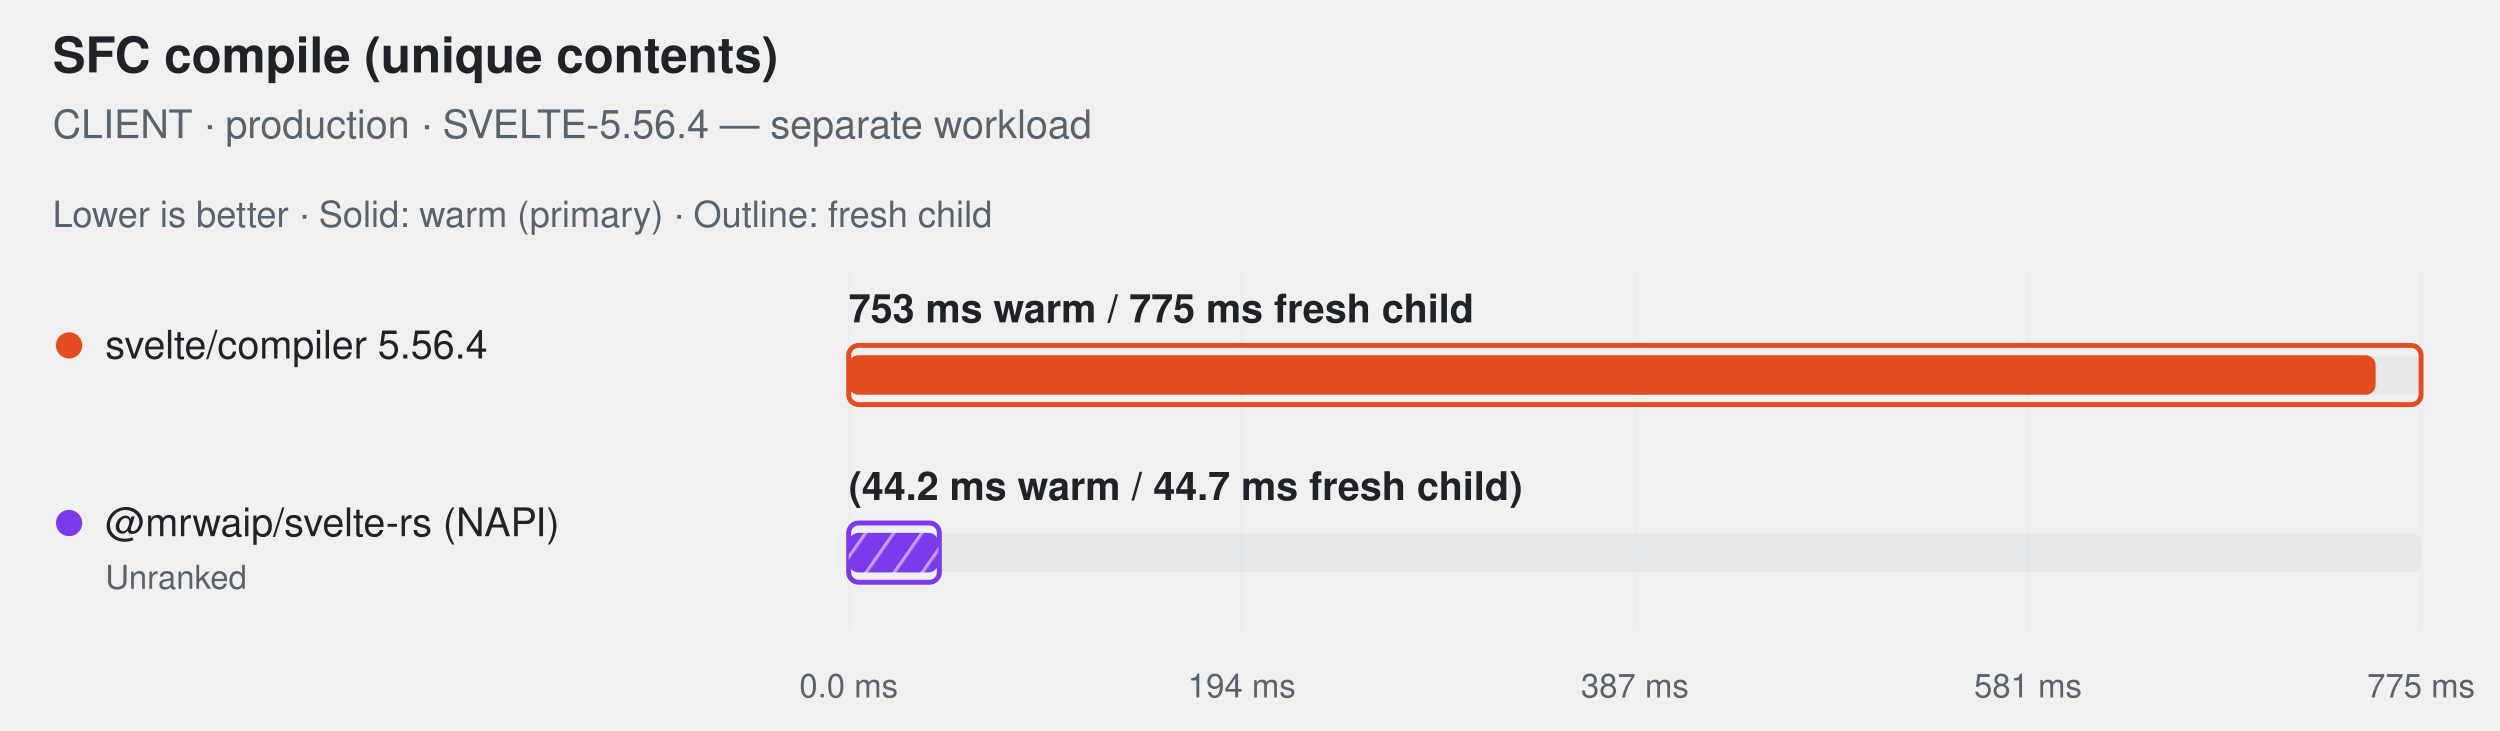
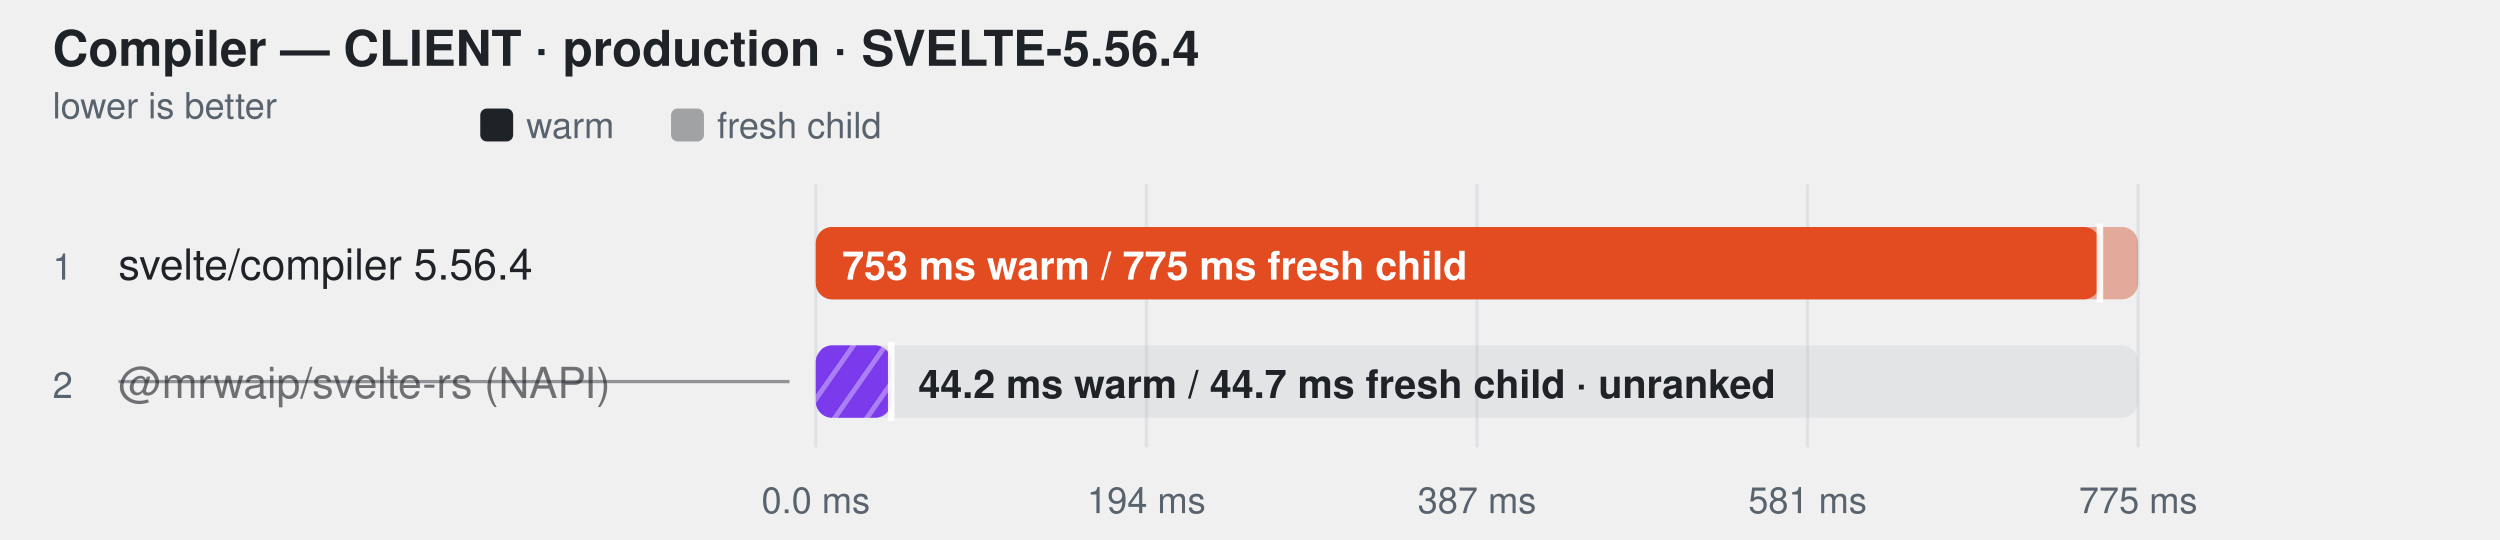
- <svg xmlns="http://www.w3.org/2000/svg" width="760" height="222" viewBox="0 0 760 222" role="img" aria-label="SFC compile (unique contents)">
-   <style>text{font-family:-apple-system,BlinkMacSystemFont,"Segoe UI",Helvetica,Arial,sans-serif;}</style>
-   <text x="16" y="22" fill="#1f2328" font-size="15" font-weight="600">SFC compile (unique contents)</text>
-   <text x="16" y="42" fill="#59636e" font-size="12">CLIENT · production · SVELTE-5.56.4 — separate workload</text>
-   <text x="16" y="69" fill="#59636e" font-size="11">Lower is better · Solid: warm (primary) · Outline: fresh child</text>
-   <line x1="258" y1="82" x2="258" y2="192" stroke="#eaeef2" />
-   <text x="258" y="212" fill="#59636e" font-size="10" text-anchor="middle">0.0 ms</text>
-   <line x1="377.5" y1="82" x2="377.5" y2="192" stroke="#eaeef2" />
-   <text x="377.5" y="212" fill="#59636e" font-size="10" text-anchor="middle">194 ms</text>
-   <line x1="497" y1="82" x2="497" y2="192" stroke="#eaeef2" />
-   <text x="497" y="212" fill="#59636e" font-size="10" text-anchor="middle">387 ms</text>
-   <line x1="616.5" y1="82" x2="616.5" y2="192" stroke="#eaeef2" />
-   <text x="616.5" y="212" fill="#59636e" font-size="10" text-anchor="middle">581 ms</text>
-   <line x1="736" y1="82" x2="736" y2="192" stroke="#eaeef2" />
-   <text x="736" y="212" fill="#59636e" font-size="10" text-anchor="middle">775 ms</text>
-   <g data-tool="svelte/compiler 5.56.4">
-     <circle cx="21" cy="105" r="4" fill="#e34b20" />
-     <text x="32" y="109" fill="#1f2328" font-size="12" font-weight="500">svelte/compiler 5.56.4</text>
-     <rect x="258" y="108" width="478" height="12" rx="3" fill="#afb8c126" />
-     <rect data-series="fresh" x="258" y="105" width="478.00" height="18" rx="3" fill="none" stroke="#e34b20" stroke-width="1.5" />
-     <rect data-series="primary" x="258" y="108" width="464.18" height="12" rx="3" fill="#e34b20" />
-     <text x="258" y="98" fill="#1f2328" font-size="12" font-weight="600">753 ms warm / 775 ms fresh child</text>
-   </g>
-   <g data-tool="@mrwaip/svelte-rs (NAPI)">
-     <circle cx="21" cy="159" r="4" fill="#7c3aed" />
-     <text x="32" y="163" fill="#1f2328" font-size="12" font-weight="500">@mrwaip/svelte-rs (NAPI)</text>
-     <text x="32" y="179" fill="#59636e" font-size="10">Unranked</text>
-     <defs>
-       <pattern id="hatch-1" width="7" height="7" patternUnits="userSpaceOnUse" patternTransform="rotate(35)">
-         <rect width="7" height="7" fill="#7c3aed" />
-         <line x1="0" y1="0" x2="0" y2="7" stroke="#fff" stroke-width="2" stroke-opacity="0.5" />
-       </pattern>
-     </defs>
-     <rect x="258" y="162" width="478" height="12" rx="3" fill="#afb8c126" />
-     <rect data-series="fresh" x="258" y="159" width="27.56" height="18" rx="3" fill="none" stroke="#7c3aed" stroke-width="1.5" />
-     <rect data-series="primary" x="258" y="162" width="27.28" height="12" rx="3" fill="url(#hatch-1)" />
-     <text x="258" y="152" fill="#1f2328" font-size="12" font-weight="600">(44.2 ms warm / 44.7 ms fresh child)</text>
-   </g>
+ <svg xmlns="http://www.w3.org/2000/svg" width="760" height="164" viewBox="0 0 760 164" role="img" aria-label="Compiler — CLIENT · production · SVELTE-5.56.4">
+   <style>
+     text { font-family: -apple-system, BlinkMacSystemFont, "Segoe UI", Helvetica, Arial, sans-serif; }
+   </style>
+   <defs>
+     <pattern id="hatch-1" width="8" height="8" patternUnits="userSpaceOnUse" patternTransform="rotate(35)">
+       <rect width="8" height="8" fill="#7c3aed" />
+       <line x1="0" y1="0" x2="0" y2="8" stroke="#fff" stroke-width="3" opacity="0.35" />
+     </pattern>
+   </defs>
+   <text fill="#1f2328" x="16" y="20" font-size="15" font-weight="600">Compiler — CLIENT · production · SVELTE-5.56.4</text>
+   <text fill="#59636e" x="16" y="36" font-size="11">lower is better</text>
+   <rect x="146" y="33" width="10" height="10" rx="2" fill="#1f2328" />
+   <text fill="#59636e" x="160" y="42" font-size="11">warm</text>
+   <rect x="204" y="33" width="10" height="10" rx="2" fill="#1f2328" fill-opacity="0.38" />
+   <text fill="#59636e" x="218" y="42" font-size="11">fresh child</text>
+   <line x1="248" y1="56" x2="248" y2="136" stroke="#d0d7de" stroke-opacity="0.55" />
+   <text fill="#59636e" x="248" y="156" text-anchor="middle" font-size="11">0.0 ms</text>
+   <line x1="348.5" y1="56" x2="348.5" y2="136" stroke="#d0d7de" stroke-opacity="0.55" />
+   <text fill="#59636e" x="348.5" y="156" text-anchor="middle" font-size="11">194 ms</text>
+   <line x1="449" y1="56" x2="449" y2="136" stroke="#d0d7de" stroke-opacity="0.55" />
+   <text fill="#59636e" x="449" y="156" text-anchor="middle" font-size="11">387 ms</text>
+   <line x1="549.5" y1="56" x2="549.5" y2="136" stroke="#d0d7de" stroke-opacity="0.55" />
+   <text fill="#59636e" x="549.5" y="156" text-anchor="middle" font-size="11">581 ms</text>
+   <line x1="650" y1="56" x2="650" y2="136" stroke="#d0d7de" stroke-opacity="0.55" />
+   <text fill="#59636e" x="650" y="156" text-anchor="middle" font-size="11">775 ms</text>
+   <text fill="#59636e" x="16" y="85" font-size="11">1</text>
+   <text fill="#1f2328" x="36" y="85" font-size="13">svelte/compiler 5.56.4</text>
+   <rect x="248" y="69" width="402" height="22" rx="5" fill="#afb8c133" />
+   <rect x="248" y="69" width="402.0" height="22" rx="5" fill="#e34b20" fill-opacity="0.38" />
+   <rect x="248" y="69" width="390.4" height="22" rx="5" fill="#e34b20" fill-opacity="1" />
+   <line x1="638.376" y1="68" x2="638.376" y2="92" stroke="#ffffff" stroke-width="2" stroke-opacity="0.9" />
+   <text fill="#ffffff" x="256" y="85" font-size="12" font-weight="600">753 ms warm / 775 ms fresh child</text>
+   <text fill="#59636e" x="16" y="121" font-size="11">2</text>
+   <text fill="#1f2328" x="36" y="121" font-size="13" fill-opacity="0.62">@mrwaip/svelte-rs (NAPI)</text>
+   <line x1="36" y1="116" x2="240" y2="116" stroke="#1f2328" stroke-opacity="0.45" />
+   <rect x="248" y="105" width="402" height="22" rx="5" fill="#afb8c133" />
+   <rect x="248" y="105" width="23.2" height="22" rx="5" fill="url(#hatch-1)" fill-opacity="0.38" />
+   <rect x="248" y="105" width="22.9" height="22" rx="5" fill="url(#hatch-1)" fill-opacity="1" />
+   <line x1="270.941" y1="104" x2="270.941" y2="128" stroke="#ffffff" stroke-width="2" stroke-opacity="0.9" />
+   <text fill="#1f2328" x="279.175" y="121" font-size="12" font-weight="600">44.2 ms warm / 44.7 ms fresh child · unranked</text>
</svg>
